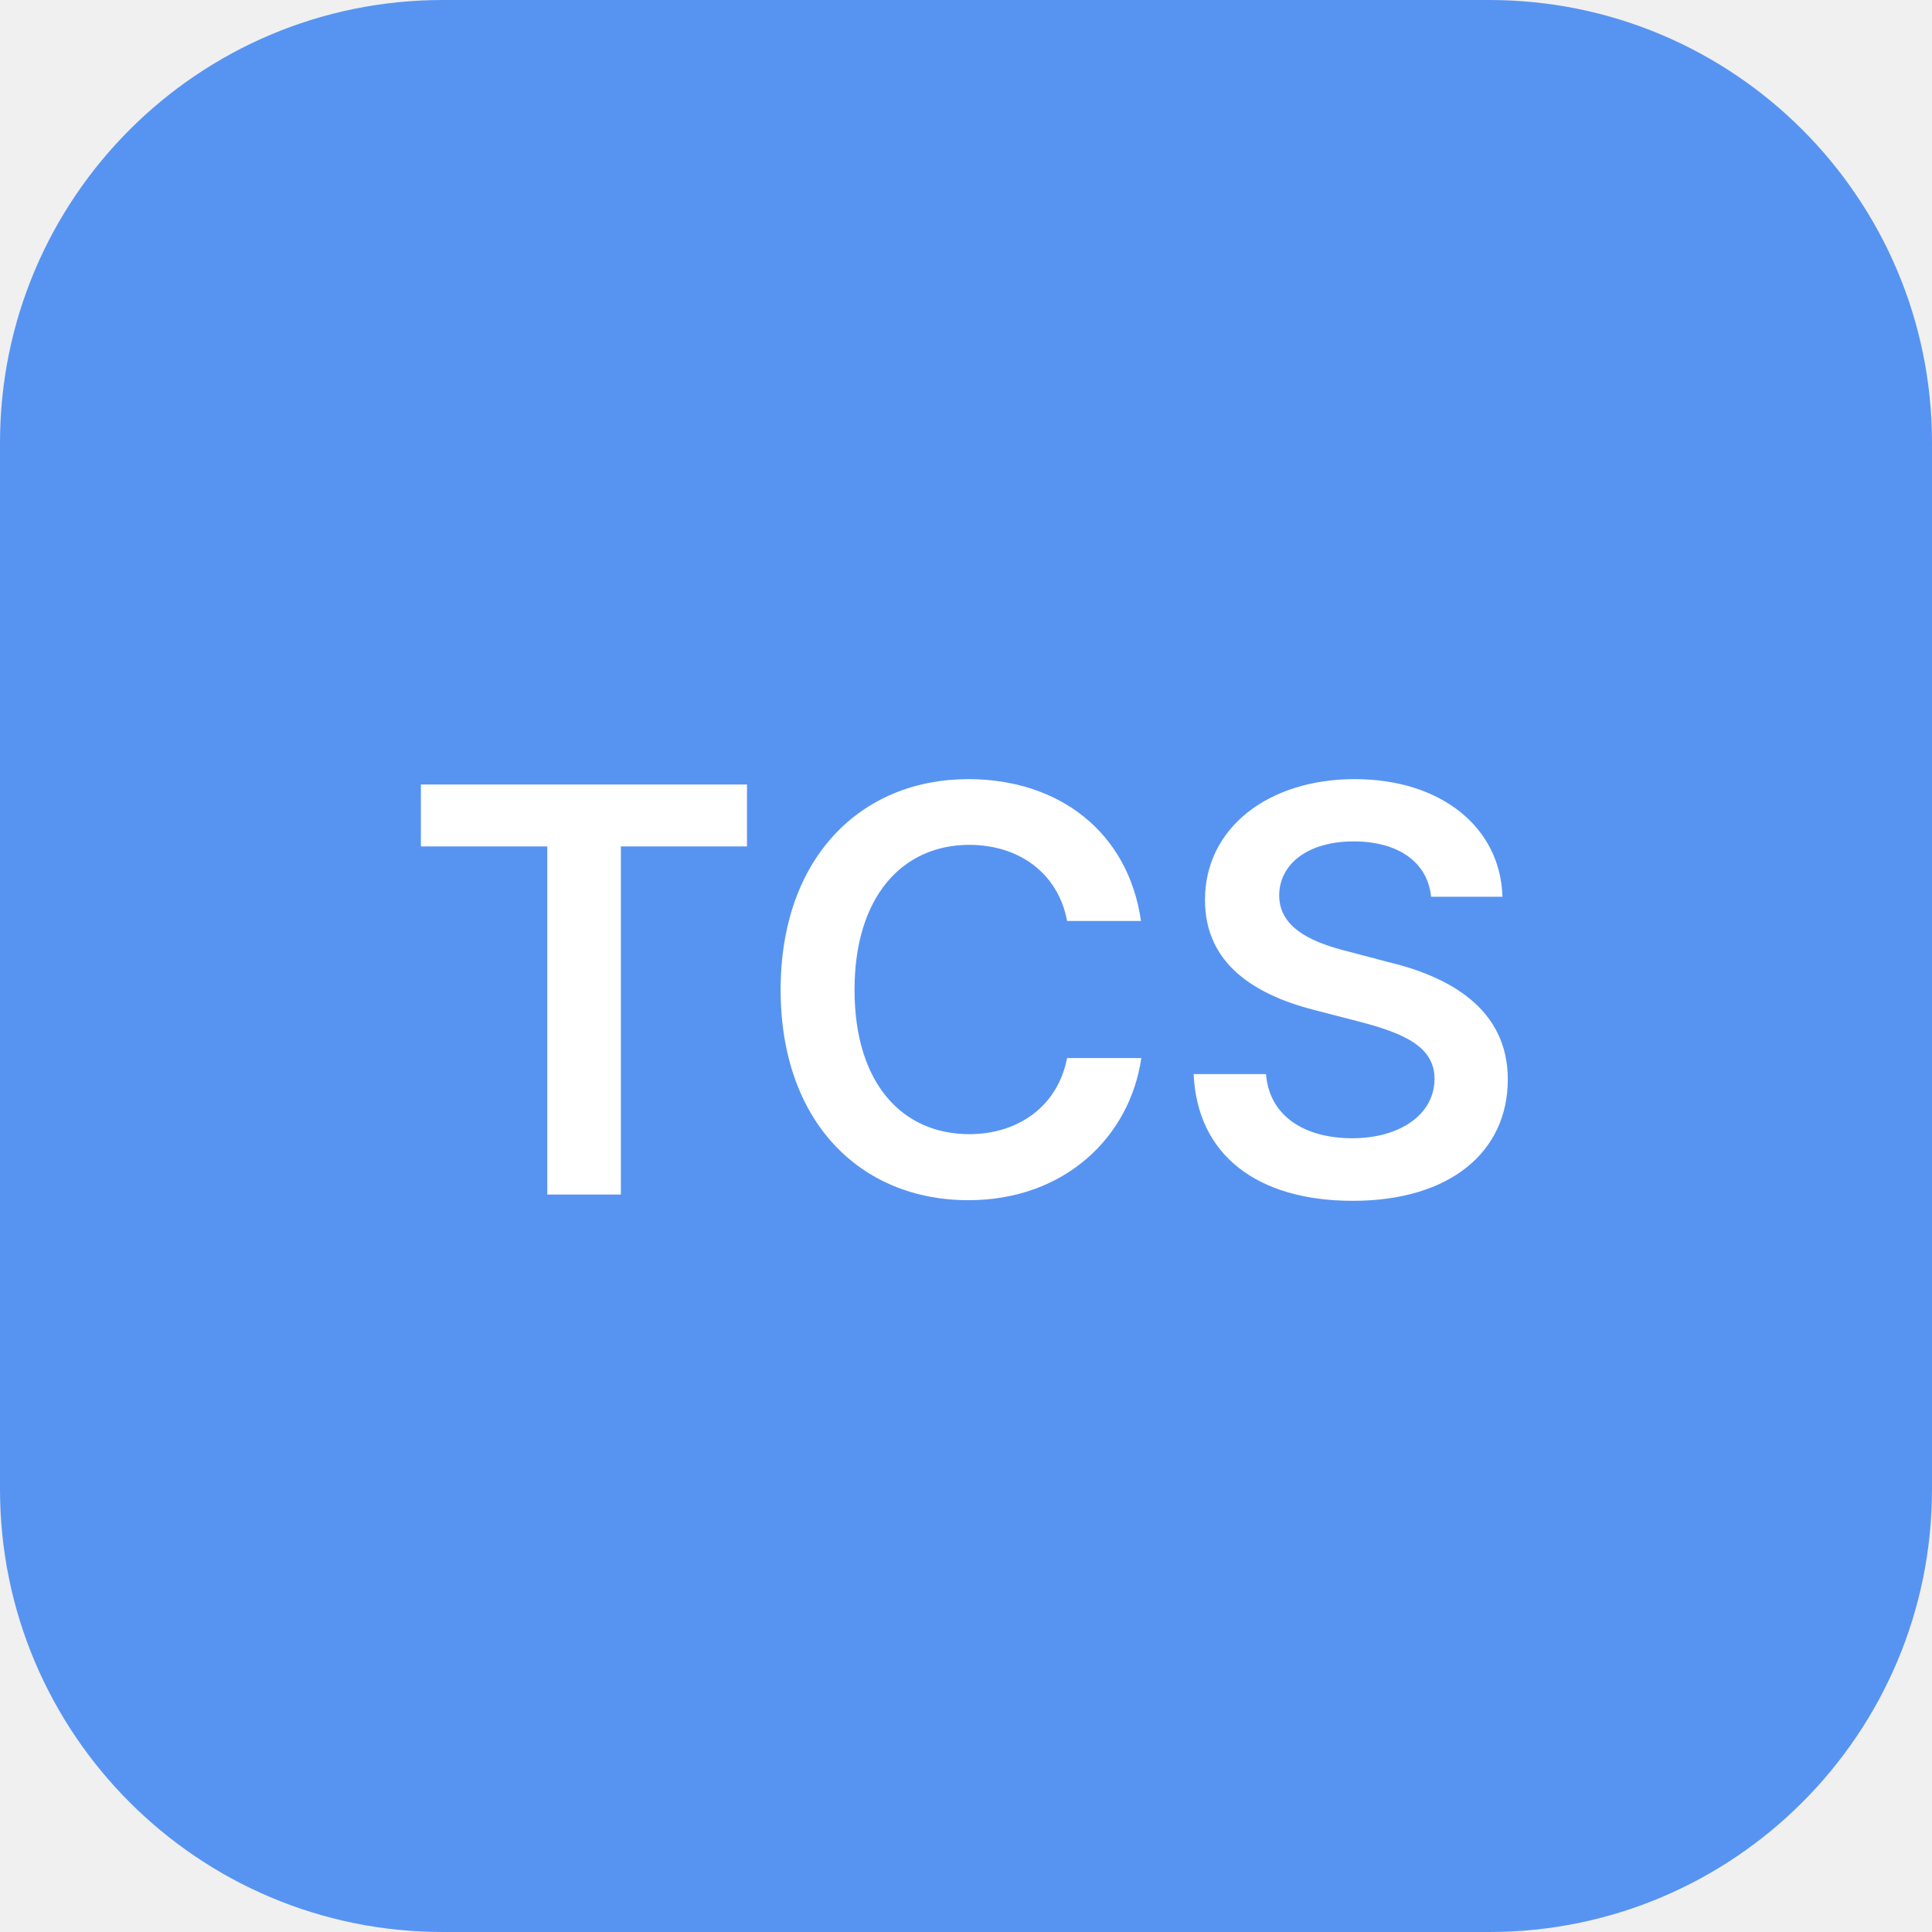
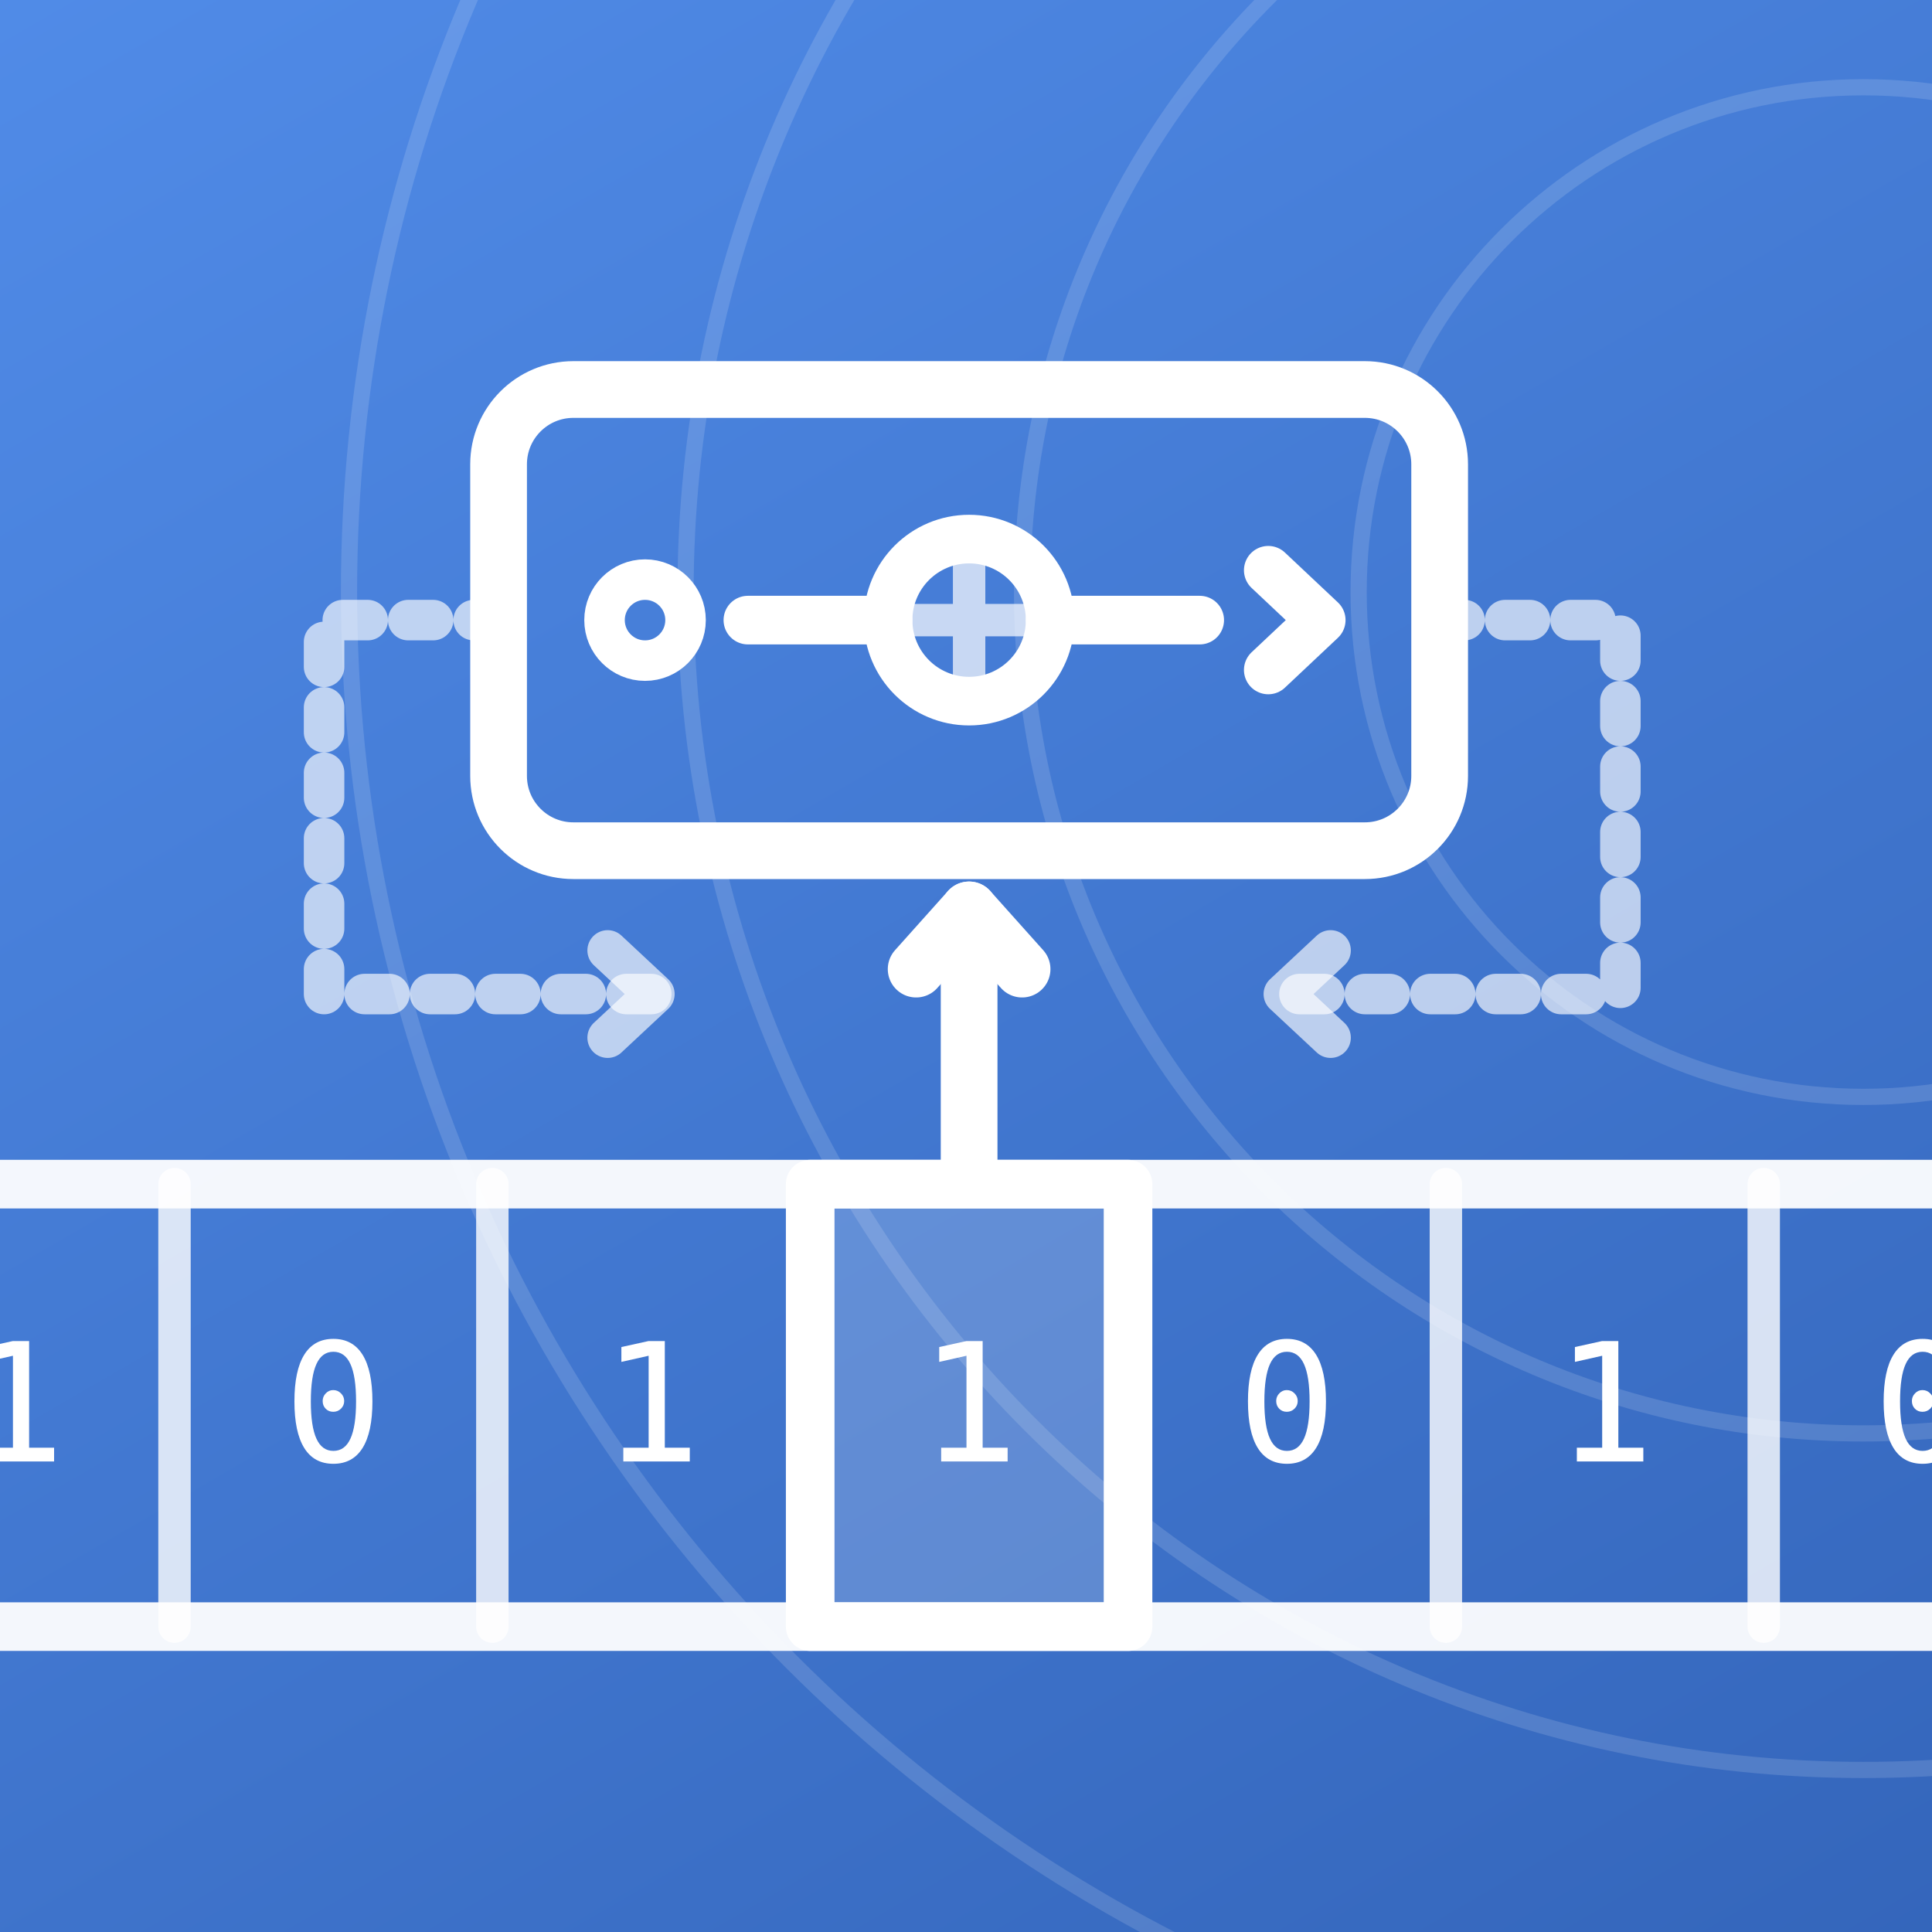
- <svg xmlns="http://www.w3.org/2000/svg" viewBox="0 0 96 96" width="96" height="96" role="img" aria-label="TCS">
-   <rect width="96" height="96" rx="22" fill="#5794f2" />
-   <text x="48" y="49" text-anchor="middle" dominant-baseline="middle" font-family="'PingFang SC','Hiragino Sans GB',-apple-system,BlinkMacSystemFont,'Segoe UI',sans-serif" font-size="28" font-weight="600" fill="#ffffff">TCS</text>
+ <svg xmlns="http://www.w3.org/2000/svg" viewBox="0 0 96 96" width="96" height="96" role="img" aria-label="tcs">
+   <svg x="0" y="0" width="96" height="96" viewBox="140 170 620 620">
+     <defs>
+       <linearGradient id="bg" x1="0" y1="0" x2="0.45" y2="1">
+         <stop offset="0" stop-color="#5794f2" />
+         <stop offset="1" stop-color="#2f5fb3" />
+       </linearGradient>
+     </defs>
+     <rect width="900" height="1200" fill="url(#bg)" />
+     <g fill="none" stroke="#fff" stroke-width="5.2" opacity="0.14">
+       <circle cx="738" cy="360" r="162" />
+       <circle cx="738" cy="360" r="270" />
+       <circle cx="738" cy="360" r="378" />
+       <circle cx="738" cy="360" r="486" />
+     </g>
+     <g stroke="#fff" fill="none" stroke-linejoin="round" stroke-linecap="round">
+       <rect x="94" y="550" width="712" height="142" rx="14" stroke-width="15.6" opacity=".94" />
+       <path d="M196 550 V692 M298 550 V692 M400 550 V692 M502 550 V692 M604 550 V692 M706 550 V692" stroke-width="10.4" opacity=".8" />
+       <rect x="400" y="550" width="102" height="142" fill="#fff" fill-opacity=".18" stroke-width="15.6" />
+       <g font-family="monospace" font-size="53" text-anchor="middle" fill="#fff" stroke="none">
+         <text x="145" y="639">1</text>
+         <text x="247" y="639">0</text>
+         <text x="349" y="639">1</text>
+         <text x="451" y="639">1</text>
+         <text x="553" y="639">0</text>
+         <text x="655" y="639">1</text>
+         <text x="757" y="639">0</text>
+       </g>
+       <path d="M451 546 V462" stroke-width="18.2" />
+       <path d="M434 481 L451 462 L468 481" stroke-width="18.2" />
+       <rect x="300" y="295" width="302" height="148" rx="24" stroke-width="18.2" />
+       <circle cx="347" cy="369" r="13" stroke-width="13.0" />
+       <path d="M380 369 H425 M477 369 H525" stroke-width="15.6" />
+       <circle cx="451" cy="369" r="26" stroke-width="15.6" />
+       <path d="M451 343 V395 M425 369 H477" stroke-width="10.4" opacity=".7" />
+       <path d="M547 353 L564 369 L547 385" stroke-width="15.6" />
+       <path d="M300 369 H244 V489 H349" stroke-width="13.0" stroke-dasharray="8 13" opacity=".65" />
+       <path d="M335 475 L350 489 L335 503" stroke-width="13.0" opacity=".65" />
+       <path d="M602 369 H660 V489 H553" stroke-width="13.0" stroke-dasharray="8 13" opacity=".65" />
+       <path d="M567 475 L552 489 L567 503" stroke-width="13.0" opacity=".65" />
+     </g>
+   </svg>
</svg>
